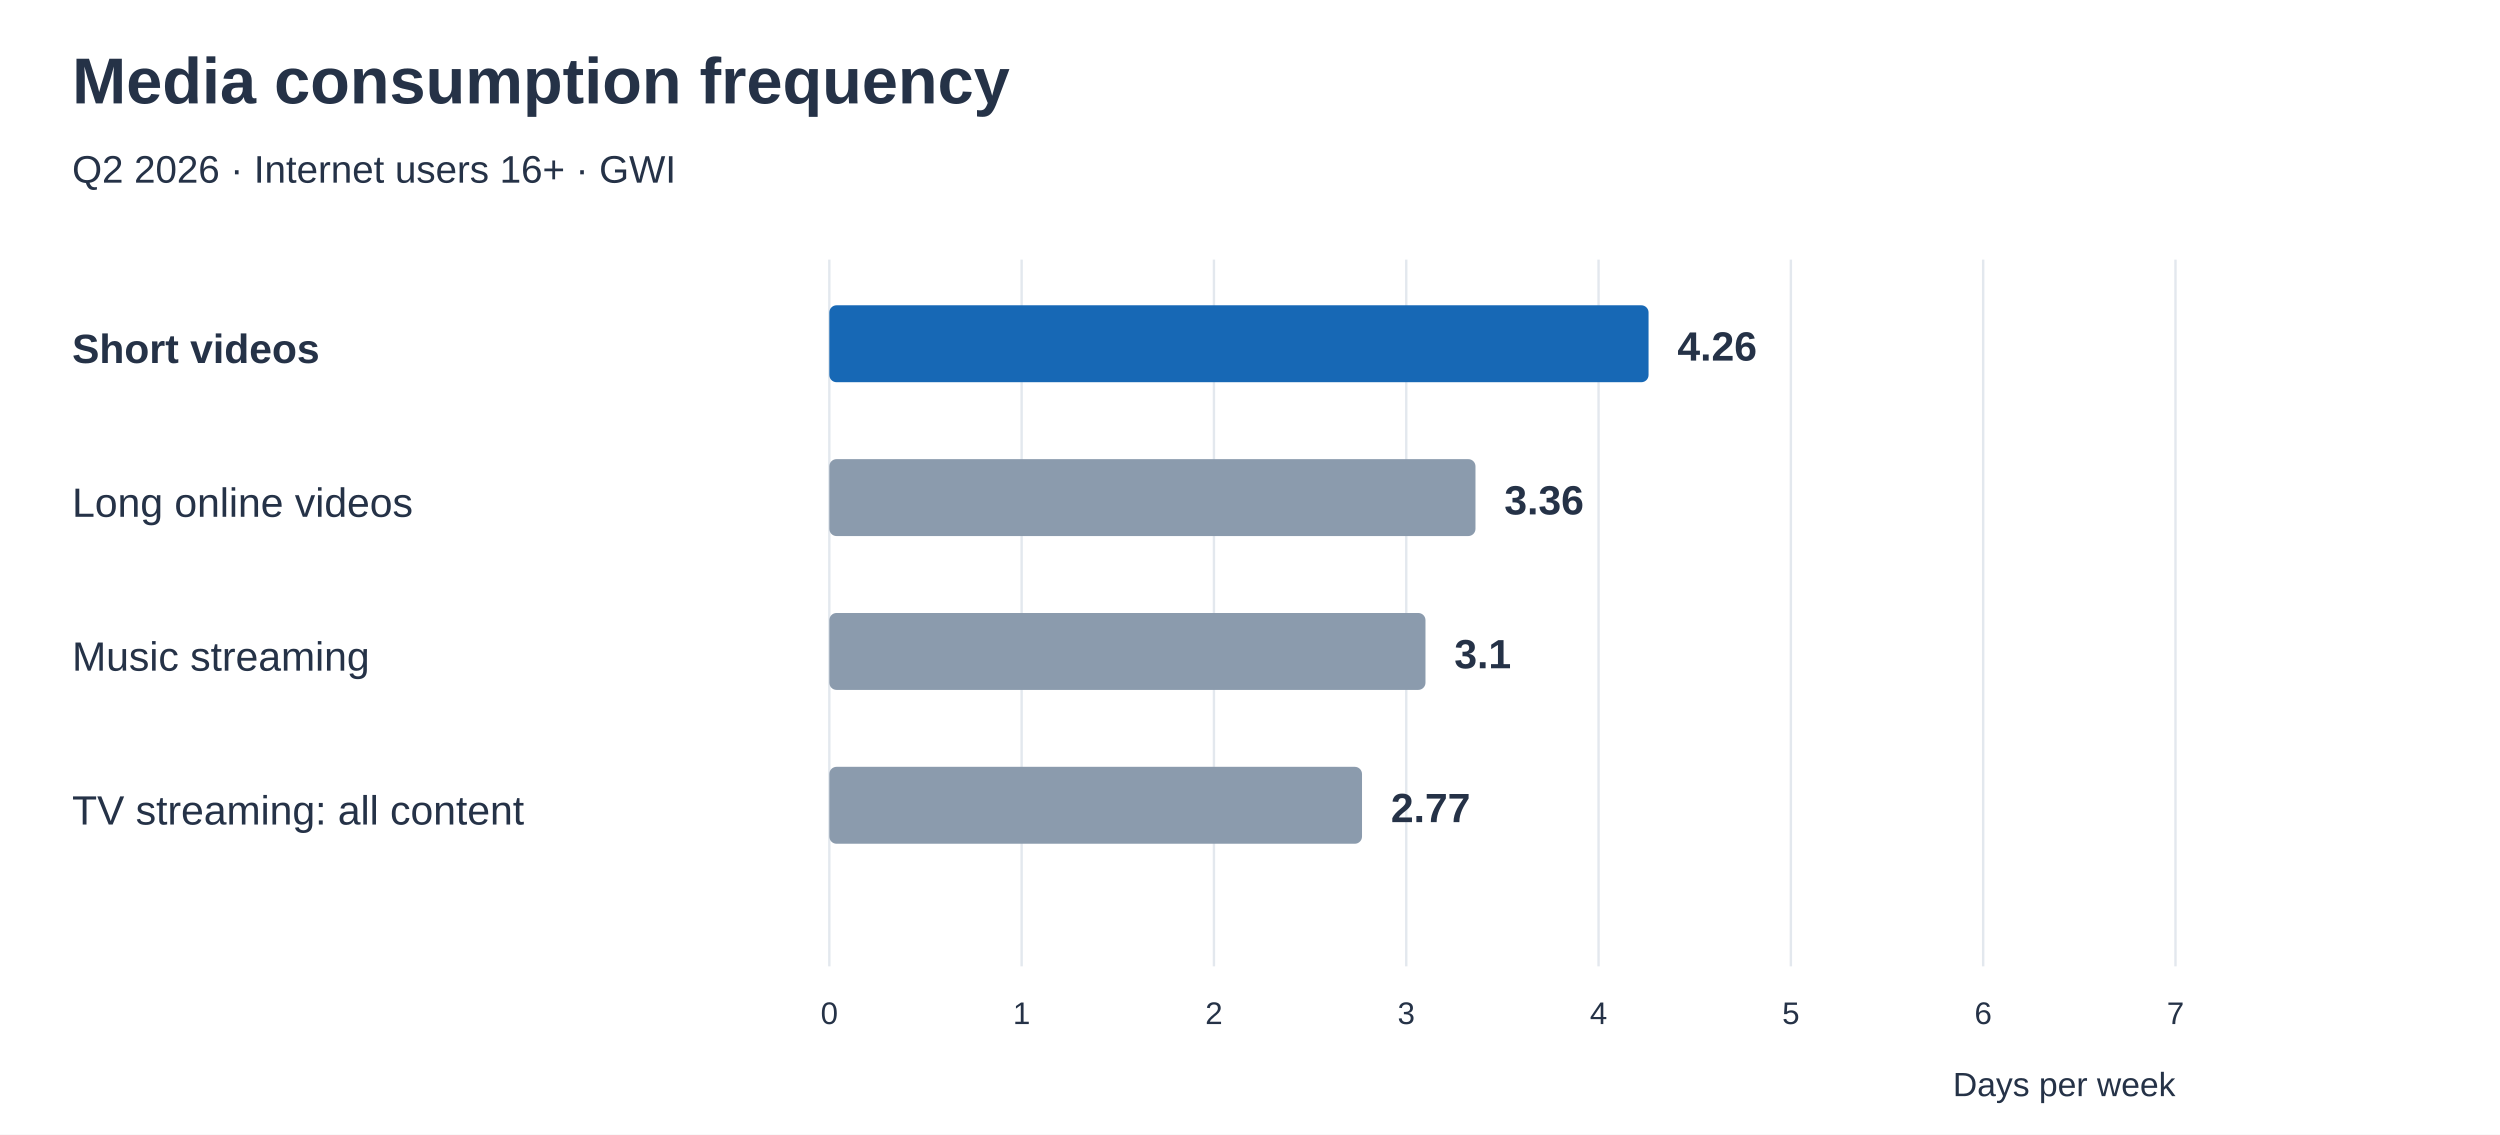
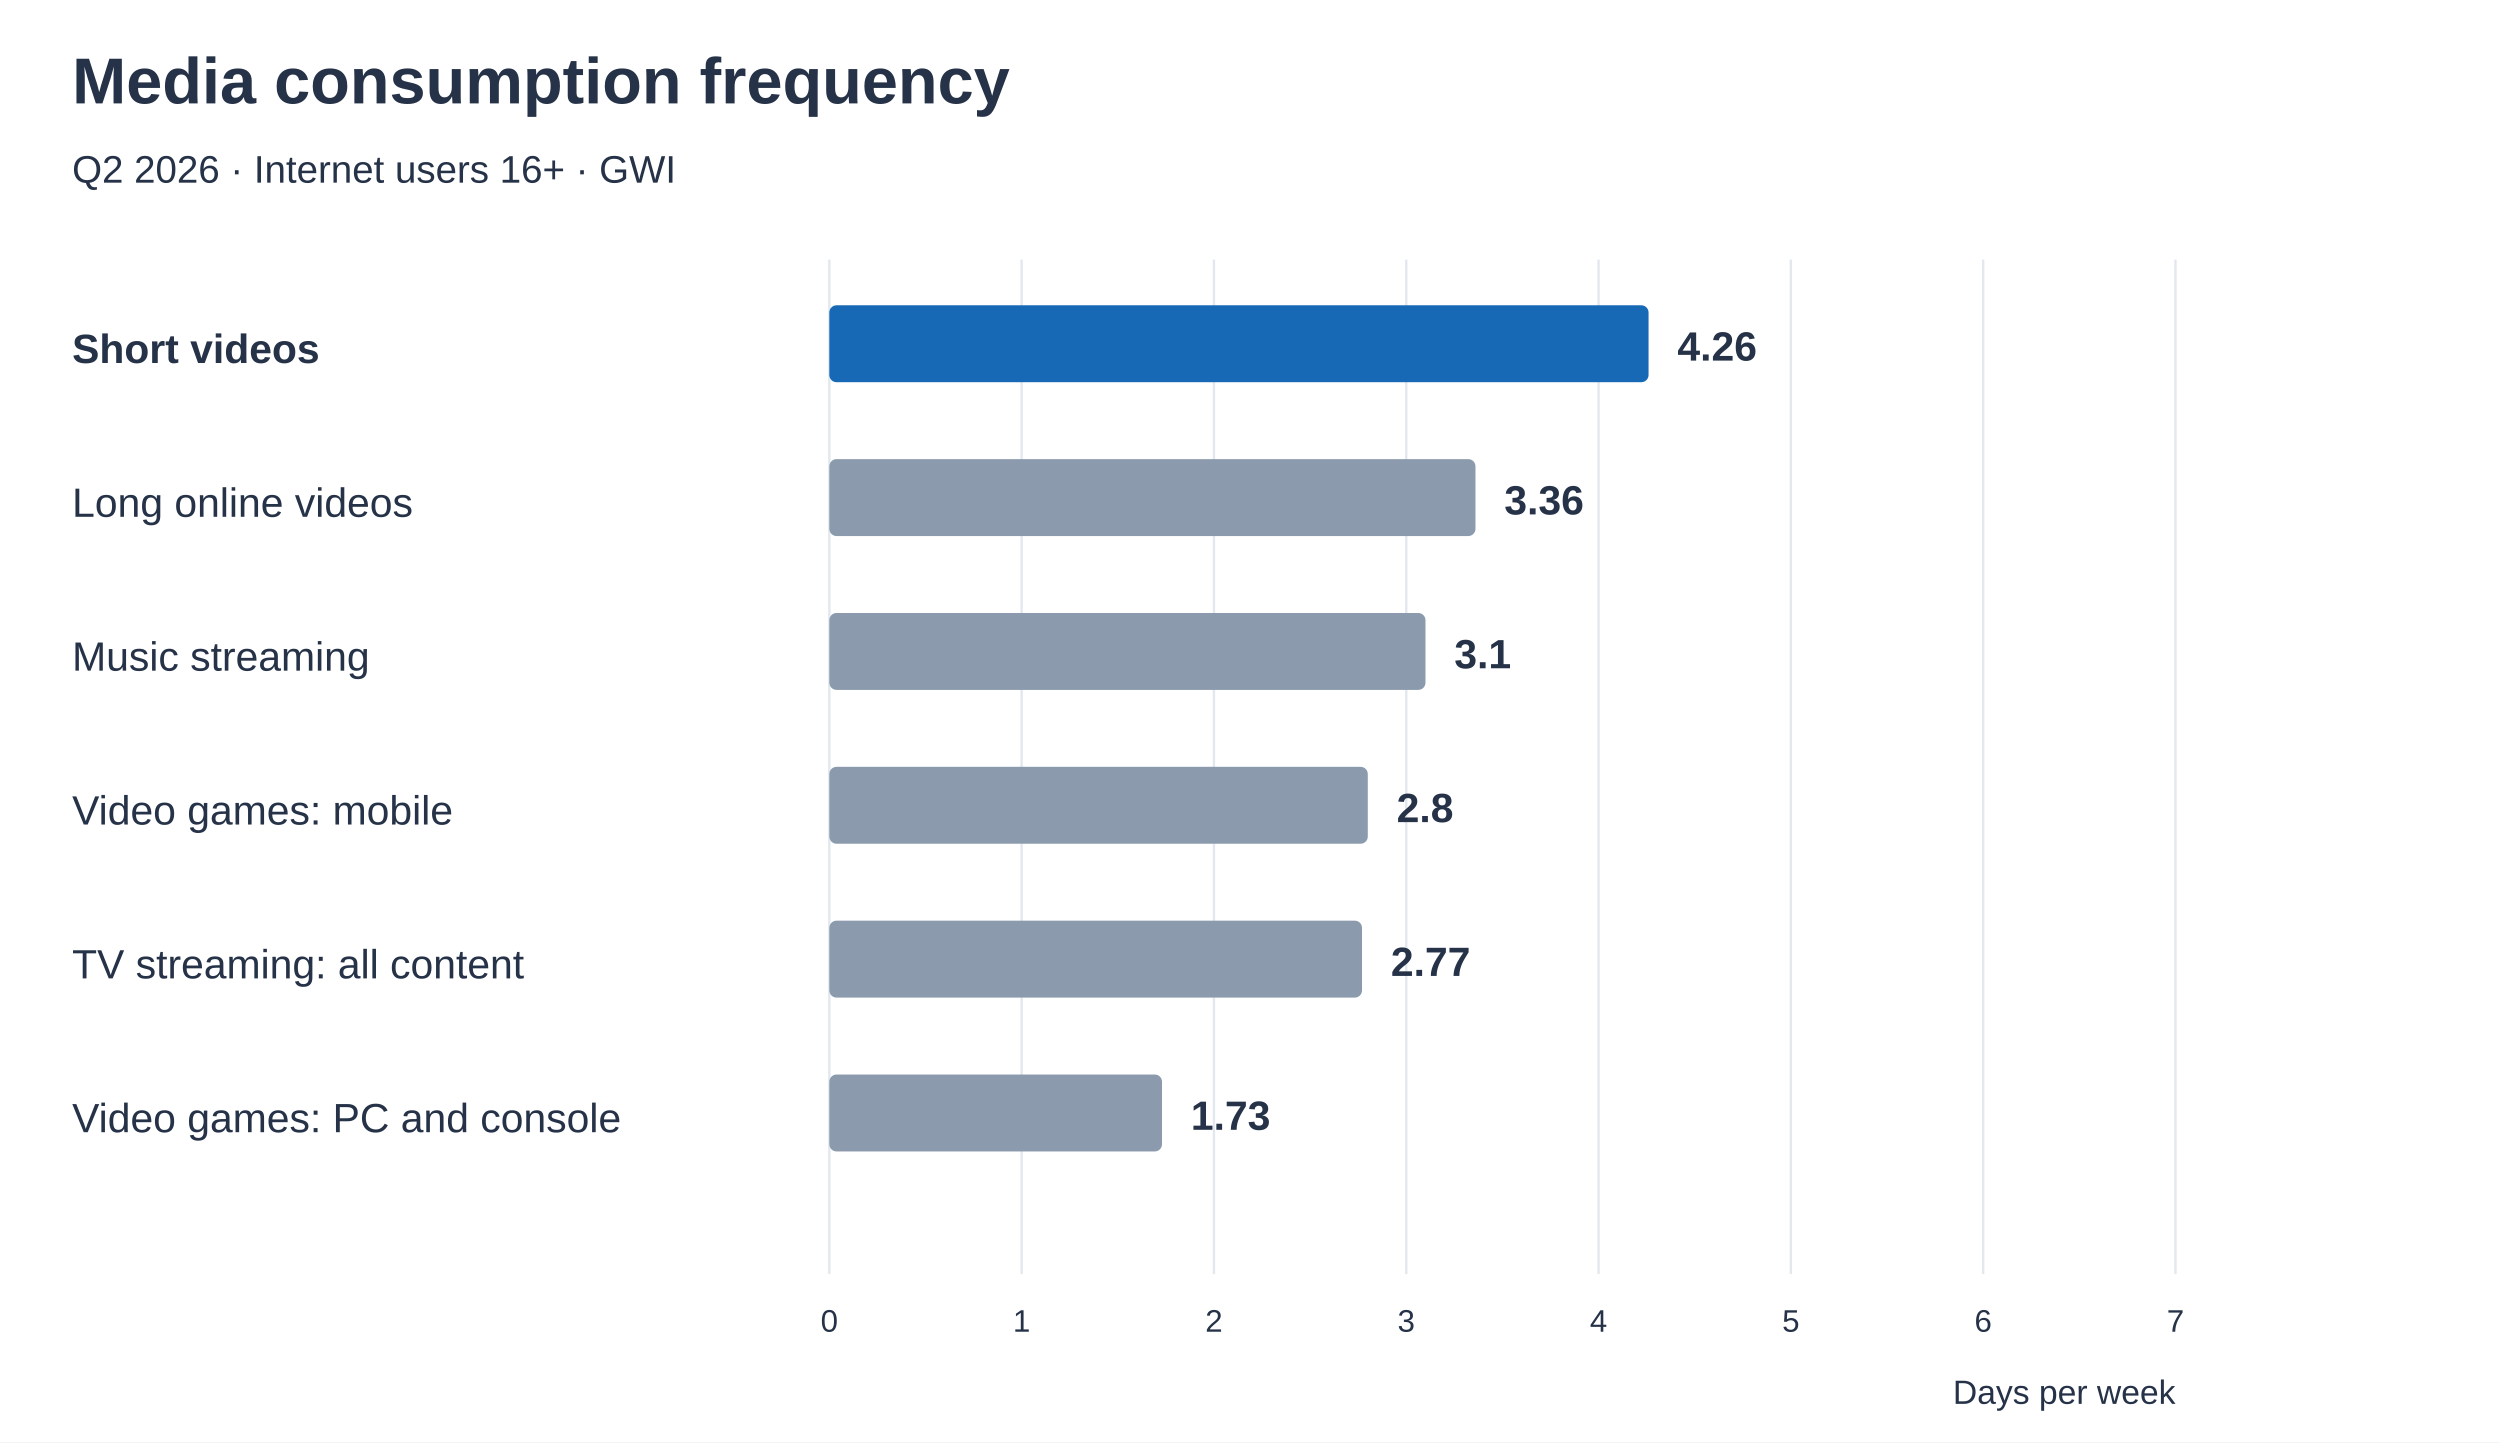
- <svg xmlns="http://www.w3.org/2000/svg" width="1040" height="472" viewBox="0 0 1040 472" role="img" aria-labelledby="title desc" xml:lang="en">
+ <svg xmlns="http://www.w3.org/2000/svg" width="1040" height="600" viewBox="0 0 1040 600" role="img" aria-labelledby="title desc" xml:lang="en">
  <style>text{font-family:Arial,Helvetica,sans-serif;fill:#253247;font-variant-numeric:tabular-nums}</style>
  <rect width="100%" height="100%" fill="white" />
  <text x="30" y="43" text-anchor="start" font-size="27" font-weight="700">Media consumption frequency</text>
  <text x="30" y="76" text-anchor="start" font-size="16" font-weight="400">Q2 2026 · Internet users 16+ · GWI</text>
-   <line x1="345.0" y1="108" x2="345.0" y2="402" stroke="#e3e8ee" />
-   <text x="345.0" y="426" text-anchor="middle" font-size="13" font-weight="400">0</text>
-   <line x1="425.0" y1="108" x2="425.0" y2="402" stroke="#e3e8ee" />
-   <text x="425.0" y="426" text-anchor="middle" font-size="13" font-weight="400">1</text>
-   <line x1="505.0" y1="108" x2="505.0" y2="402" stroke="#e3e8ee" />
-   <text x="505.0" y="426" text-anchor="middle" font-size="13" font-weight="400">2</text>
-   <line x1="585.0" y1="108" x2="585.0" y2="402" stroke="#e3e8ee" />
-   <text x="585.0" y="426" text-anchor="middle" font-size="13" font-weight="400">3</text>
-   <line x1="665.0" y1="108" x2="665.0" y2="402" stroke="#e3e8ee" />
-   <text x="665.0" y="426" text-anchor="middle" font-size="13" font-weight="400">4</text>
-   <line x1="745.0" y1="108" x2="745.0" y2="402" stroke="#e3e8ee" />
-   <text x="745.0" y="426" text-anchor="middle" font-size="13" font-weight="400">5</text>
-   <line x1="825.0" y1="108" x2="825.0" y2="402" stroke="#e3e8ee" />
-   <text x="825.0" y="426" text-anchor="middle" font-size="13" font-weight="400">6</text>
-   <line x1="905.0" y1="108" x2="905.0" y2="402" stroke="#e3e8ee" />
-   <text x="905.0" y="426" text-anchor="middle" font-size="13" font-weight="400">7</text>
+   <line x1="345.0" y1="108" x2="345.0" y2="530" stroke="#e3e8ee" />
+   <text x="345.0" y="554" text-anchor="middle" font-size="13" font-weight="400">0</text>
+   <line x1="425.0" y1="108" x2="425.0" y2="530" stroke="#e3e8ee" />
+   <text x="425.0" y="554" text-anchor="middle" font-size="13" font-weight="400">1</text>
+   <line x1="505.0" y1="108" x2="505.0" y2="530" stroke="#e3e8ee" />
+   <text x="505.0" y="554" text-anchor="middle" font-size="13" font-weight="400">2</text>
+   <line x1="585.0" y1="108" x2="585.0" y2="530" stroke="#e3e8ee" />
+   <text x="585.0" y="554" text-anchor="middle" font-size="13" font-weight="400">3</text>
+   <line x1="665.0" y1="108" x2="665.0" y2="530" stroke="#e3e8ee" />
+   <text x="665.0" y="554" text-anchor="middle" font-size="13" font-weight="400">4</text>
+   <line x1="745.0" y1="108" x2="745.0" y2="530" stroke="#e3e8ee" />
+   <text x="745.0" y="554" text-anchor="middle" font-size="13" font-weight="400">5</text>
+   <line x1="825.0" y1="108" x2="825.0" y2="530" stroke="#e3e8ee" />
+   <text x="825.0" y="554" text-anchor="middle" font-size="13" font-weight="400">6</text>
+   <line x1="905.0" y1="108" x2="905.0" y2="530" stroke="#e3e8ee" />
+   <text x="905.0" y="554" text-anchor="middle" font-size="13" font-weight="400">7</text>
  <text x="30" y="151" text-anchor="start" font-size="17" font-weight="700">Short videos</text>
  <rect data-category="short_video" data-value="4.26" x="345" y="127" width="340.8" height="32" rx="3" fill="#1768b5" />
  <text x="697.8" y="150" text-anchor="start" font-size="17" font-weight="600">4.26</text>
  <text x="30" y="215" text-anchor="start" font-size="17" font-weight="400">Long online videos</text>
  <rect data-category="long_video" data-value="3.36" x="345" y="191" width="268.8" height="32" rx="3" fill="#8b9bad" />
  <text x="625.8" y="214" text-anchor="start" font-size="17" font-weight="600">3.36</text>
  <text x="30" y="279" text-anchor="start" font-size="17" font-weight="400">Music streaming</text>
  <rect data-category="music" data-value="3.1" x="345" y="255" width="248" height="32" rx="3" fill="#8b9bad" />
  <text x="605.0" y="278" text-anchor="start" font-size="17" font-weight="600">3.1</text>
-   <text x="30" y="343" text-anchor="start" font-size="17" font-weight="400">TV streaming: all content</text>
-   <rect data-category="series" data-value="2.77" x="345" y="319" width="221.6" height="32" rx="3" fill="#8b9bad" />
-   <text x="578.6" y="342" text-anchor="start" font-size="17" font-weight="600">2.77</text>
-   <text x="905" y="456" text-anchor="end" font-size="14" font-weight="400">Days per week</text>
+   <text x="30" y="343" text-anchor="start" font-size="17" font-weight="400">Video games: mobile</text>
+   <rect data-category="games_mobile" data-value="2.8" x="345" y="319" width="224" height="32" rx="3" fill="#8b9bad" />
+   <text x="581.0" y="342" text-anchor="start" font-size="17" font-weight="600">2.8</text>
+   <text x="30" y="407" text-anchor="start" font-size="17" font-weight="400">TV streaming: all content</text>
+   <rect data-category="series" data-value="2.77" x="345" y="383" width="221.6" height="32" rx="3" fill="#8b9bad" />
+   <text x="578.6" y="406" text-anchor="start" font-size="17" font-weight="600">2.77</text>
+   <text x="30" y="471" text-anchor="start" font-size="17" font-weight="400">Video games: PC and console</text>
+   <rect data-category="games_pc_console" data-value="1.73" x="345" y="447" width="138.4" height="32" rx="3" fill="#8b9bad" />
+   <text x="495.4" y="470" text-anchor="start" font-size="17" font-weight="600">1.73</text>
+   <text x="905" y="584" text-anchor="end" font-size="14" font-weight="400">Days per week</text>
</svg>
